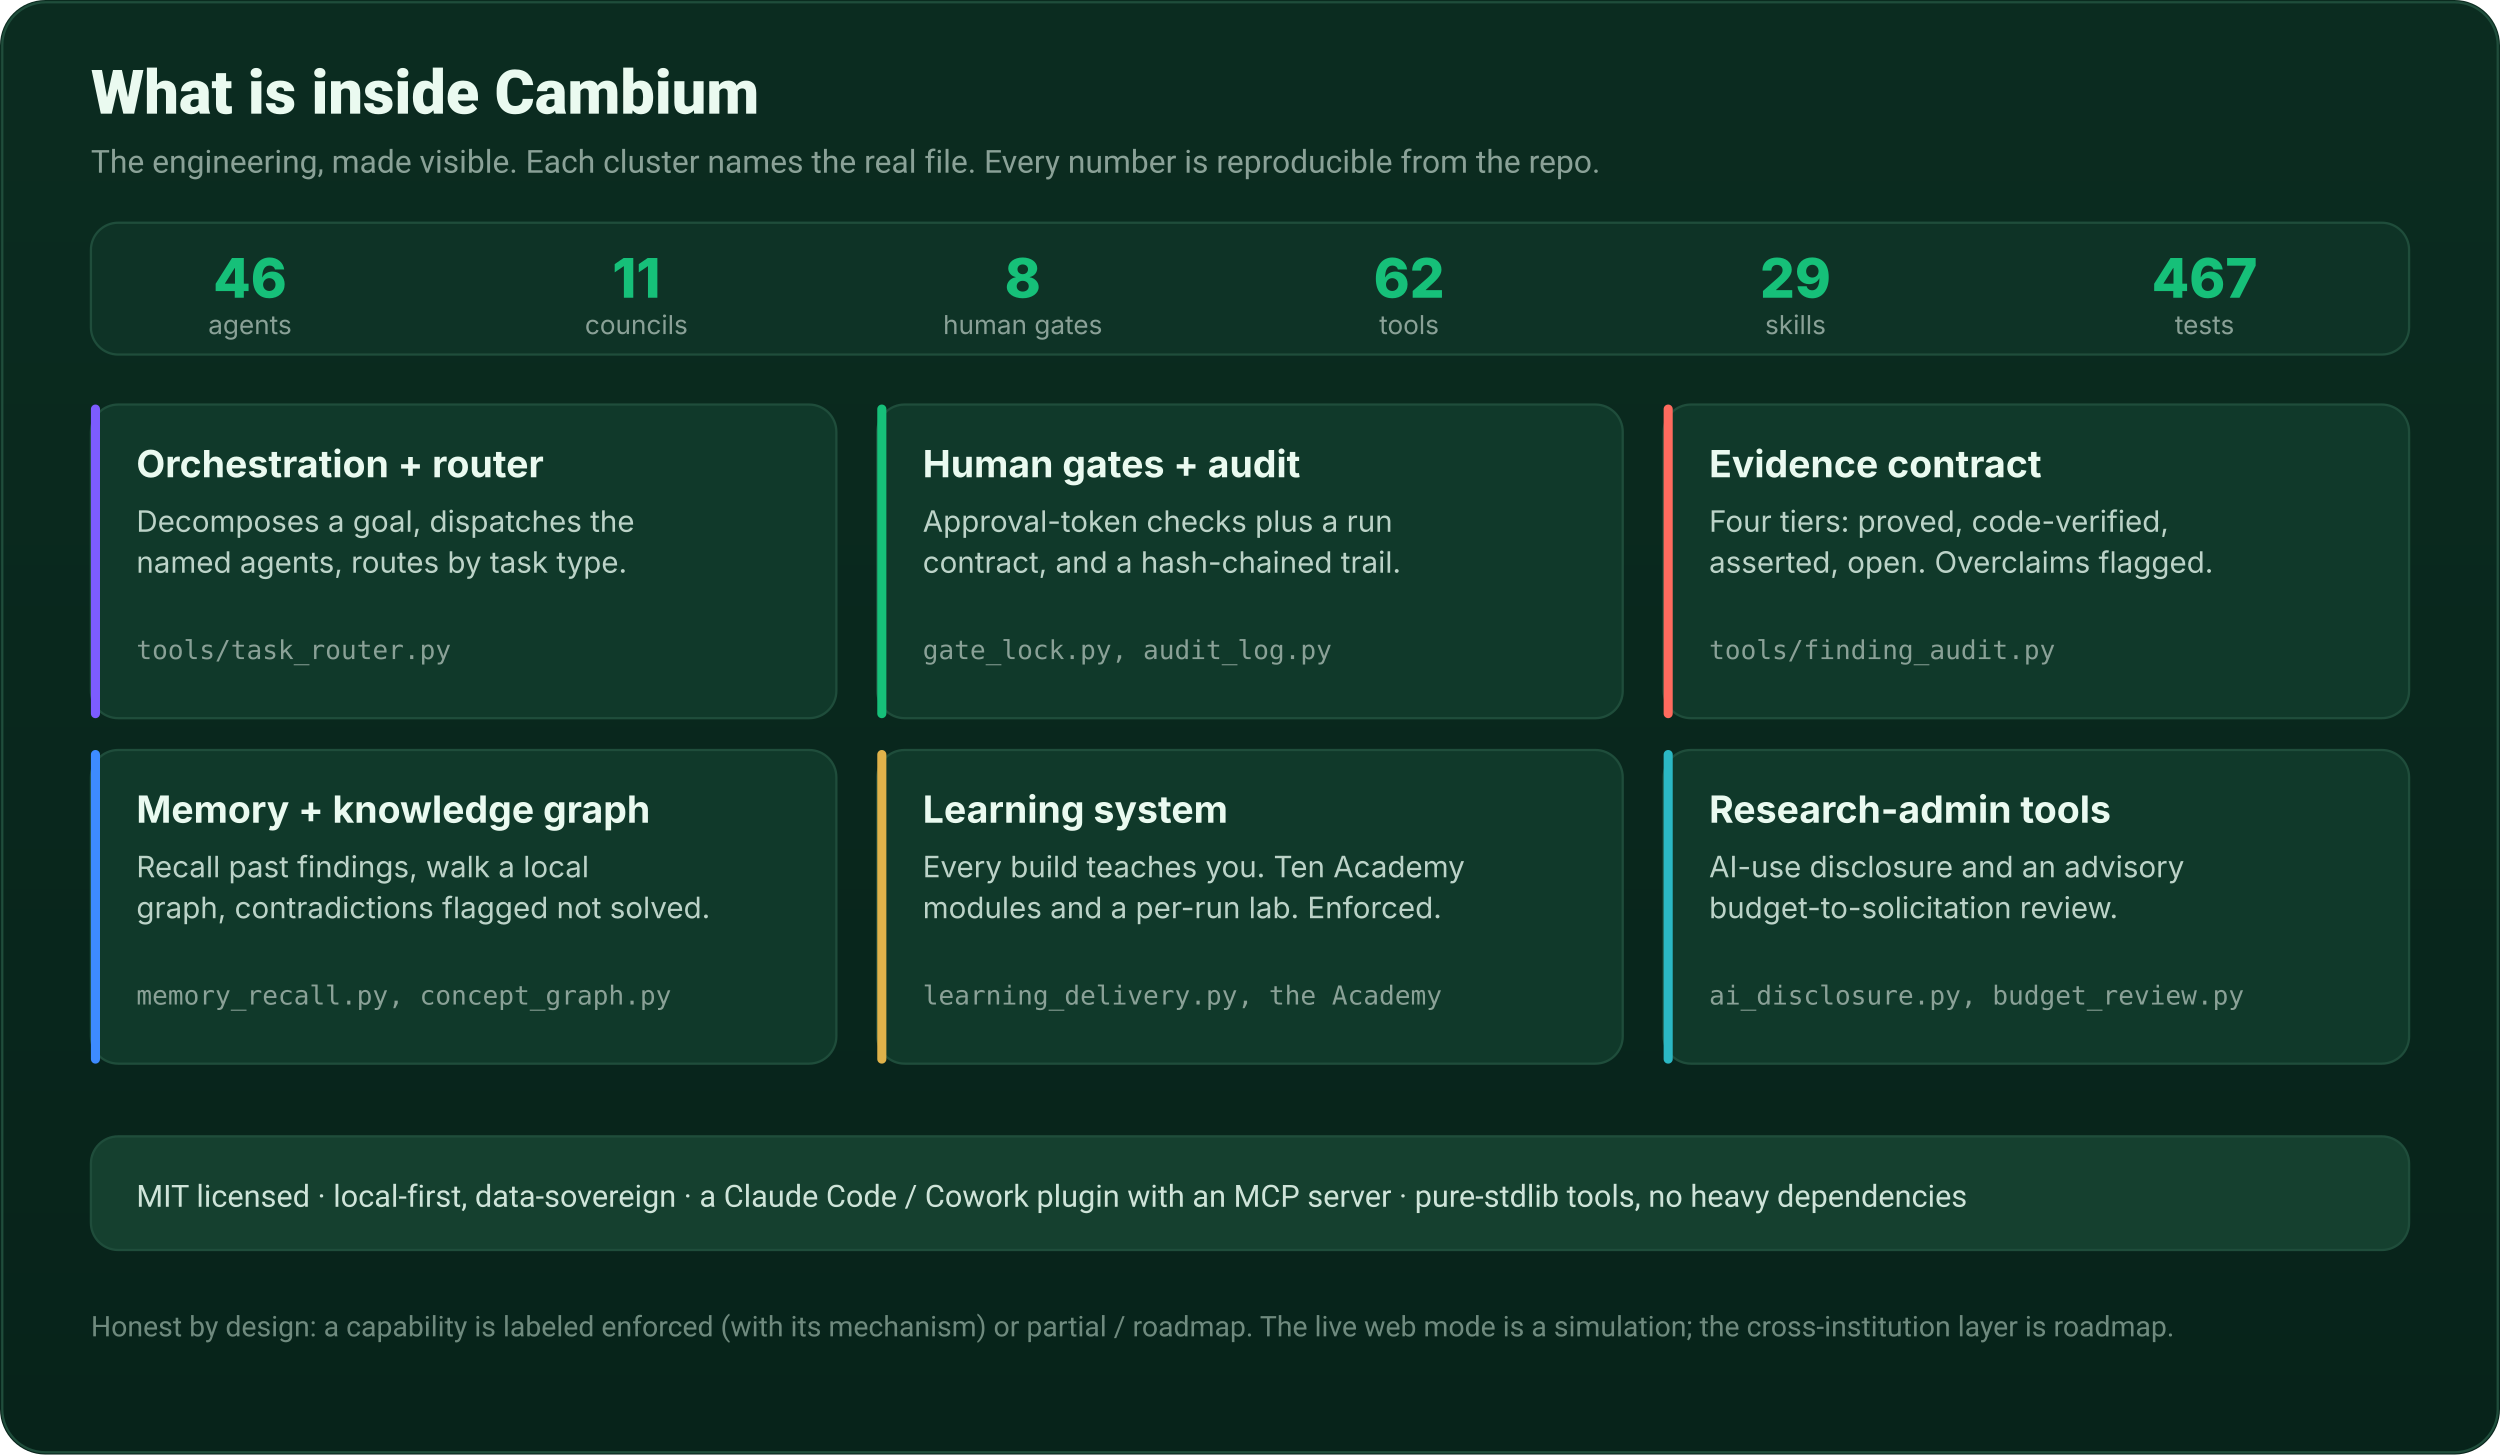
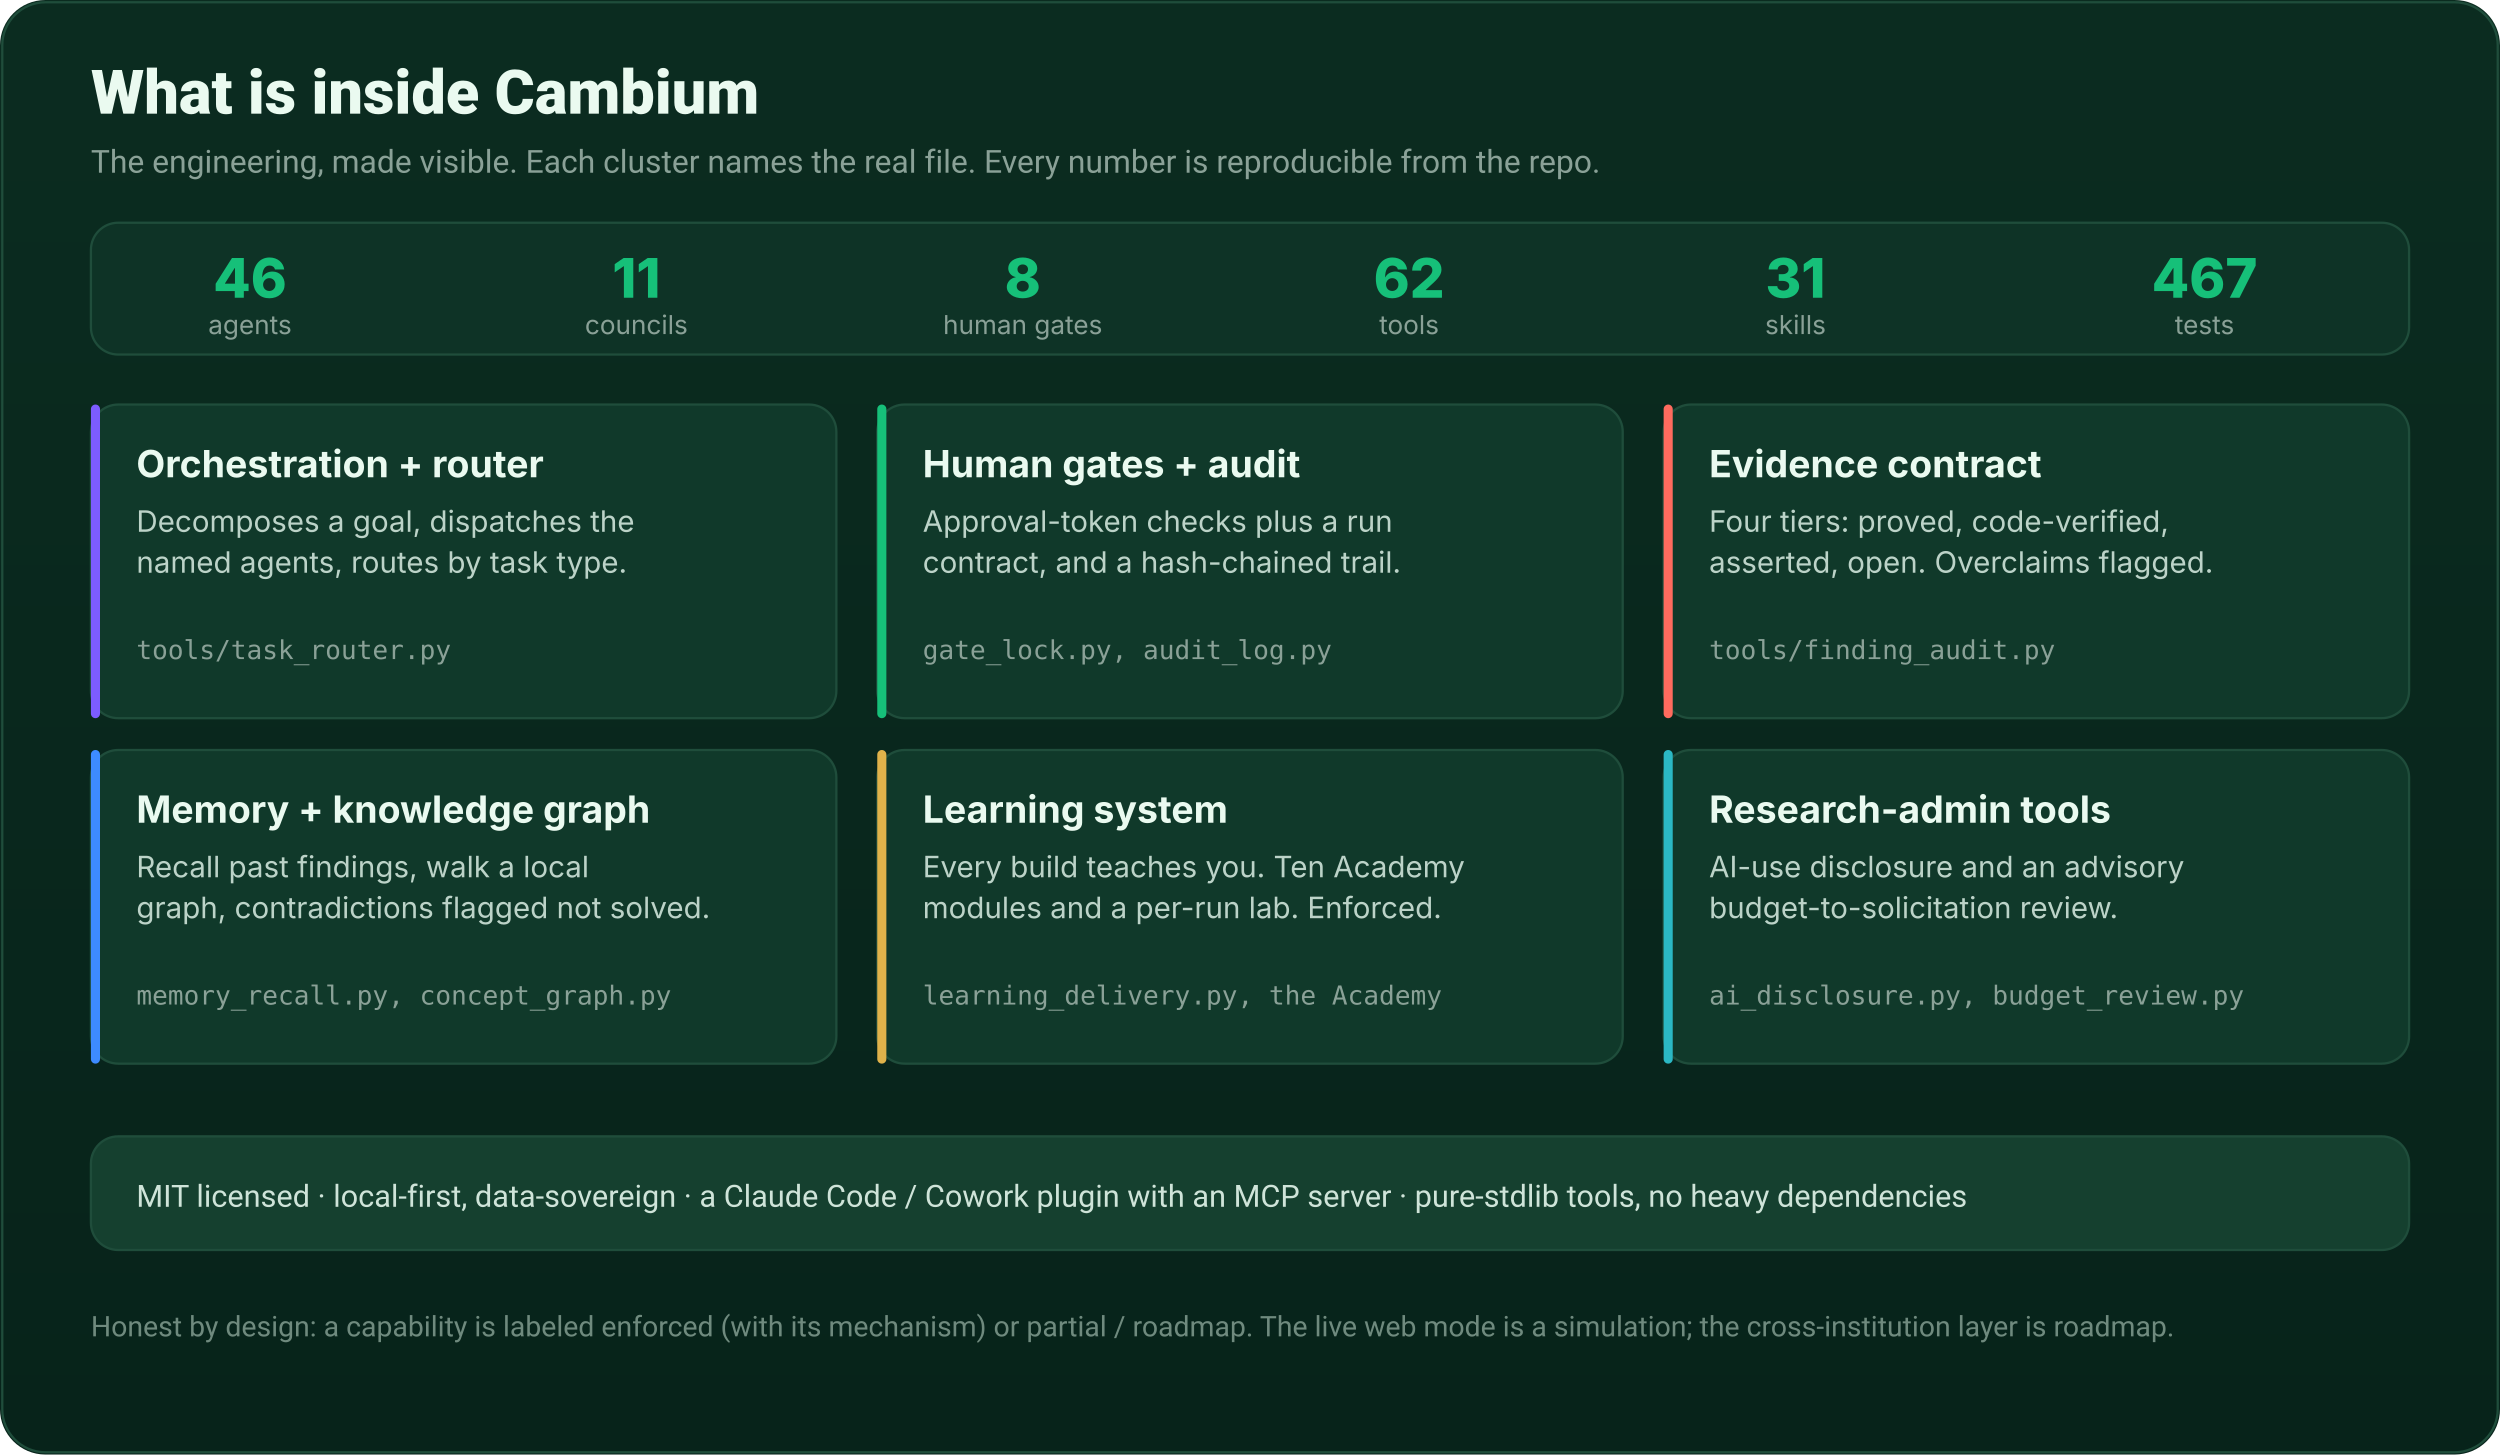
- <svg xmlns="http://www.w3.org/2000/svg" viewBox="0 0 1100 640" font-family="-apple-system,BlinkMacSystemFont,'Segoe UI',Roboto,Helvetica,Arial,sans-serif" role="img" aria-label="What is inside Cambium: capacity band (46 agents, 11 councils, 8 gates, 62 tools, 29 skills, 467 tests) and six engineering clusters: orchestration and router, human gates and audit, the evidence contract, memory and knowledge graph, the learning system, and research-administration tools, each naming its real file.">
+ <svg xmlns="http://www.w3.org/2000/svg" viewBox="0 0 1100 640" font-family="-apple-system,BlinkMacSystemFont,'Segoe UI',Roboto,Helvetica,Arial,sans-serif" role="img" aria-label="What is inside Cambium: capacity band (46 agents, 11 councils, 8 gates, 62 tools, 31 skills, 467 tests) and six engineering clusters: orchestration and router, human gates and audit, the evidence contract, memory and knowledge graph, the learning system, and research-administration tools, each naming its real file.">
  <defs>
    <linearGradient id="cbg" x1="0" y1="0" x2="0" y2="1">
      <stop offset="0%" stop-color="#0b2c20" />
      <stop offset="100%" stop-color="#07231a" />
    </linearGradient>
  </defs>
  <rect width="1100" height="640" rx="20" fill="url(#cbg)" />
  <rect x="1" y="1" width="1098" height="638" rx="19" fill="none" stroke="#1F4D3B" />
  <text x="40" y="50" font-size="27" font-weight="800" fill="#eafaf0">What is inside Cambium</text>
  <text x="40" y="76" font-size="14" fill="#8AA197">The engineering, made visible. Each cluster names the real file. Every number is reproducible from the repo.</text>
  <g transform="translate(40,98)">
    <rect width="1020" height="58" rx="12" fill="#0E3326" stroke="#1F4D3B" />
    <g font-family="-apple-system,Segoe UI,sans-serif">
      <text x="70" y="33" text-anchor="middle" font-size="24" font-weight="800" fill="#16C079">46</text>
      <text x="70" y="49" text-anchor="middle" font-size="11.5" fill="#8AA197">agents</text>
      <text x="240" y="33" text-anchor="middle" font-size="24" font-weight="800" fill="#16C079">11</text>
      <text x="240" y="49" text-anchor="middle" font-size="11.5" fill="#8AA197">councils</text>
      <text x="410" y="33" text-anchor="middle" font-size="24" font-weight="800" fill="#16C079">8</text>
      <text x="410" y="49" text-anchor="middle" font-size="11.5" fill="#8AA197">human gates</text>
      <text x="580" y="33" text-anchor="middle" font-size="24" font-weight="800" fill="#16C079">62</text>
      <text x="580" y="49" text-anchor="middle" font-size="11.5" fill="#8AA197">tools</text>
-       <text x="750" y="33" text-anchor="middle" font-size="24" font-weight="800" fill="#16C079">29</text>
+       <text x="750" y="33" text-anchor="middle" font-size="24" font-weight="800" fill="#16C079">31</text>
      <text x="750" y="49" text-anchor="middle" font-size="11.5" fill="#8AA197">skills</text>
      <text x="930" y="33" text-anchor="middle" font-size="24" font-weight="800" fill="#16C079">467</text>
      <text x="930" y="49" text-anchor="middle" font-size="11.5" fill="#8AA197">tests</text>
    </g>
  </g>
  <g font-family="-apple-system,Segoe UI,sans-serif">
    <g transform="translate(40,178)">
      <rect width="328" height="138" rx="12" fill="#10392a" stroke="#1F4D3B" stroke-left="3" />
      <rect width="4" height="138" rx="2" fill="#7C5CFF" />
      <text x="20" y="32" font-size="16.5" font-weight="700" fill="#eafaf0">Orchestration + router</text>
      <text x="20" y="56" font-size="13" fill="#bcd3c8">Decomposes a goal, dispatches the</text>
      <text x="20" y="74" font-size="13" fill="#bcd3c8">named agents, routes by task type.</text>
      <text x="20" y="112" font-size="11.5" font-family="ui-monospace,monospace" fill="#8AA197">tools/task_router.py</text>
    </g>
    <g transform="translate(386,178)">
      <rect width="328" height="138" rx="12" fill="#10392a" stroke="#1F4D3B" />
      <rect width="4" height="138" rx="2" fill="#16C079" />
      <text x="20" y="32" font-size="16.5" font-weight="700" fill="#eafaf0">Human gates + audit</text>
      <text x="20" y="56" font-size="13" fill="#bcd3c8">Approval-token checks plus a run</text>
      <text x="20" y="74" font-size="13" fill="#bcd3c8">contract, and a hash-chained trail.</text>
      <text x="20" y="112" font-size="11.5" font-family="ui-monospace,monospace" fill="#8AA197">gate_lock.py, audit_log.py</text>
    </g>
    <g transform="translate(732,178)">
      <rect width="328" height="138" rx="12" fill="#10392a" stroke="#1F4D3B" />
      <rect width="4" height="138" rx="2" fill="#FF6B5E" />
      <text x="20" y="32" font-size="16.5" font-weight="700" fill="#eafaf0">Evidence contract</text>
      <text x="20" y="56" font-size="13" fill="#bcd3c8">Four tiers: proved, code-verified,</text>
      <text x="20" y="74" font-size="13" fill="#bcd3c8">asserted, open. Overclaims flagged.</text>
      <text x="20" y="112" font-size="11.5" font-family="ui-monospace,monospace" fill="#8AA197">tools/finding_audit.py</text>
    </g>
    <g transform="translate(40,330)">
      <rect width="328" height="138" rx="12" fill="#10392a" stroke="#1F4D3B" />
      <rect width="4" height="138" rx="2" fill="#3D8BFF" />
      <text x="20" y="32" font-size="16.5" font-weight="700" fill="#eafaf0">Memory + knowledge graph</text>
      <text x="20" y="56" font-size="13" fill="#bcd3c8">Recall past findings, walk a local</text>
      <text x="20" y="74" font-size="13" fill="#bcd3c8">graph, contradictions flagged not solved.</text>
      <text x="20" y="112" font-size="11.5" font-family="ui-monospace,monospace" fill="#8AA197">memory_recall.py, concept_graph.py</text>
    </g>
    <g transform="translate(386,330)">
      <rect width="328" height="138" rx="12" fill="#10392a" stroke="#1F4D3B" />
      <rect width="4" height="138" rx="2" fill="#E0B24A" />
      <text x="20" y="32" font-size="16.5" font-weight="700" fill="#eafaf0">Learning system</text>
      <text x="20" y="56" font-size="13" fill="#bcd3c8">Every build teaches you. Ten Academy</text>
      <text x="20" y="74" font-size="13" fill="#bcd3c8">modules and a per-run lab. Enforced.</text>
      <text x="20" y="112" font-size="11.5" font-family="ui-monospace,monospace" fill="#8AA197">learning_delivery.py, the Academy</text>
    </g>
    <g transform="translate(732,330)">
      <rect width="328" height="138" rx="12" fill="#10392a" stroke="#1F4D3B" />
      <rect width="4" height="138" rx="2" fill="#2BB8C4" />
      <text x="20" y="32" font-size="16.5" font-weight="700" fill="#eafaf0">Research-admin tools</text>
      <text x="20" y="56" font-size="13" fill="#bcd3c8">AI-use disclosure and an advisory</text>
      <text x="20" y="74" font-size="13" fill="#bcd3c8">budget-to-solicitation review.</text>
      <text x="20" y="112" font-size="11.5" font-family="ui-monospace,monospace" fill="#8AA197">ai_disclosure.py, budget_review.py</text>
    </g>
  </g>
  <rect x="40" y="500" width="1020" height="50" rx="12" fill="#15402F" stroke="#1F4D3B" />
  <text x="60" y="531" font-size="13.5" fill="#cfe4d9">MIT licensed  ·  local-first, data-sovereign  ·  a Claude Code / Cowork plugin with an MCP server  ·  pure-stdlib tools, no heavy dependencies</text>
  <text x="40" y="588" font-size="12.5" fill="#6f8a7e">Honest by design: a capability is labeled enforced (with its mechanism) or partial / roadmap. The live web mode is a simulation; the cross-institution layer is roadmap.</text>
</svg>
